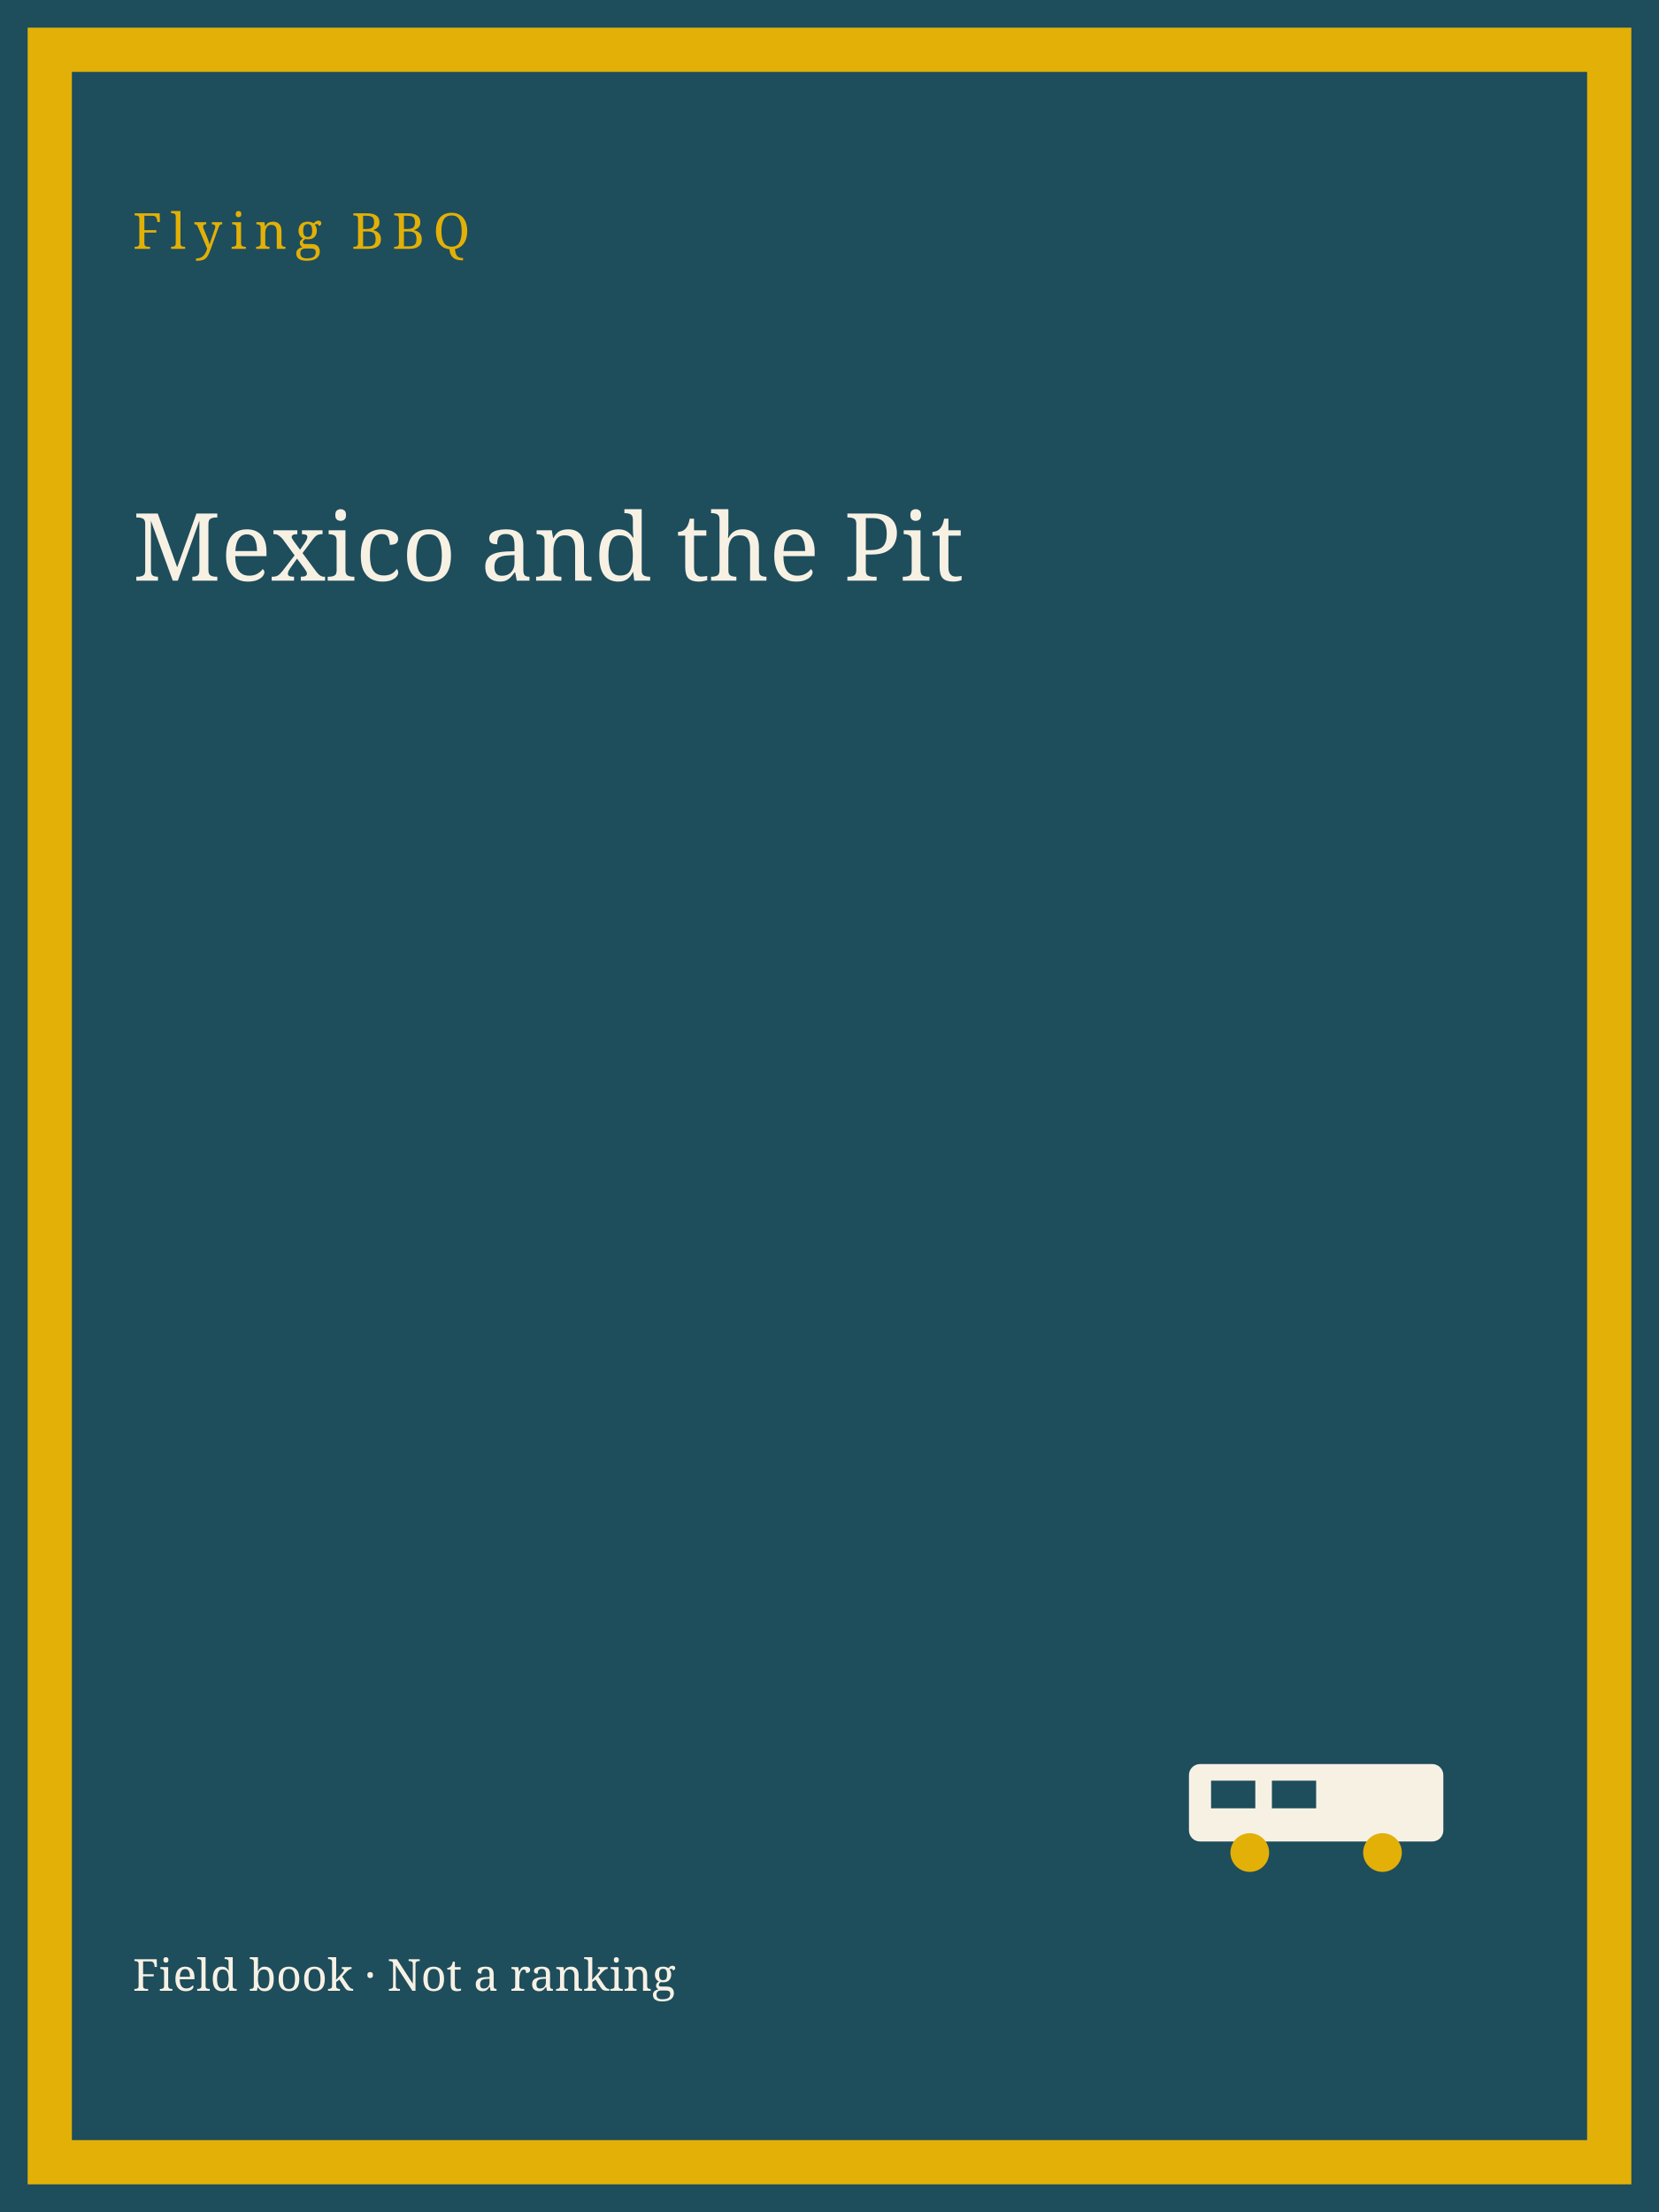
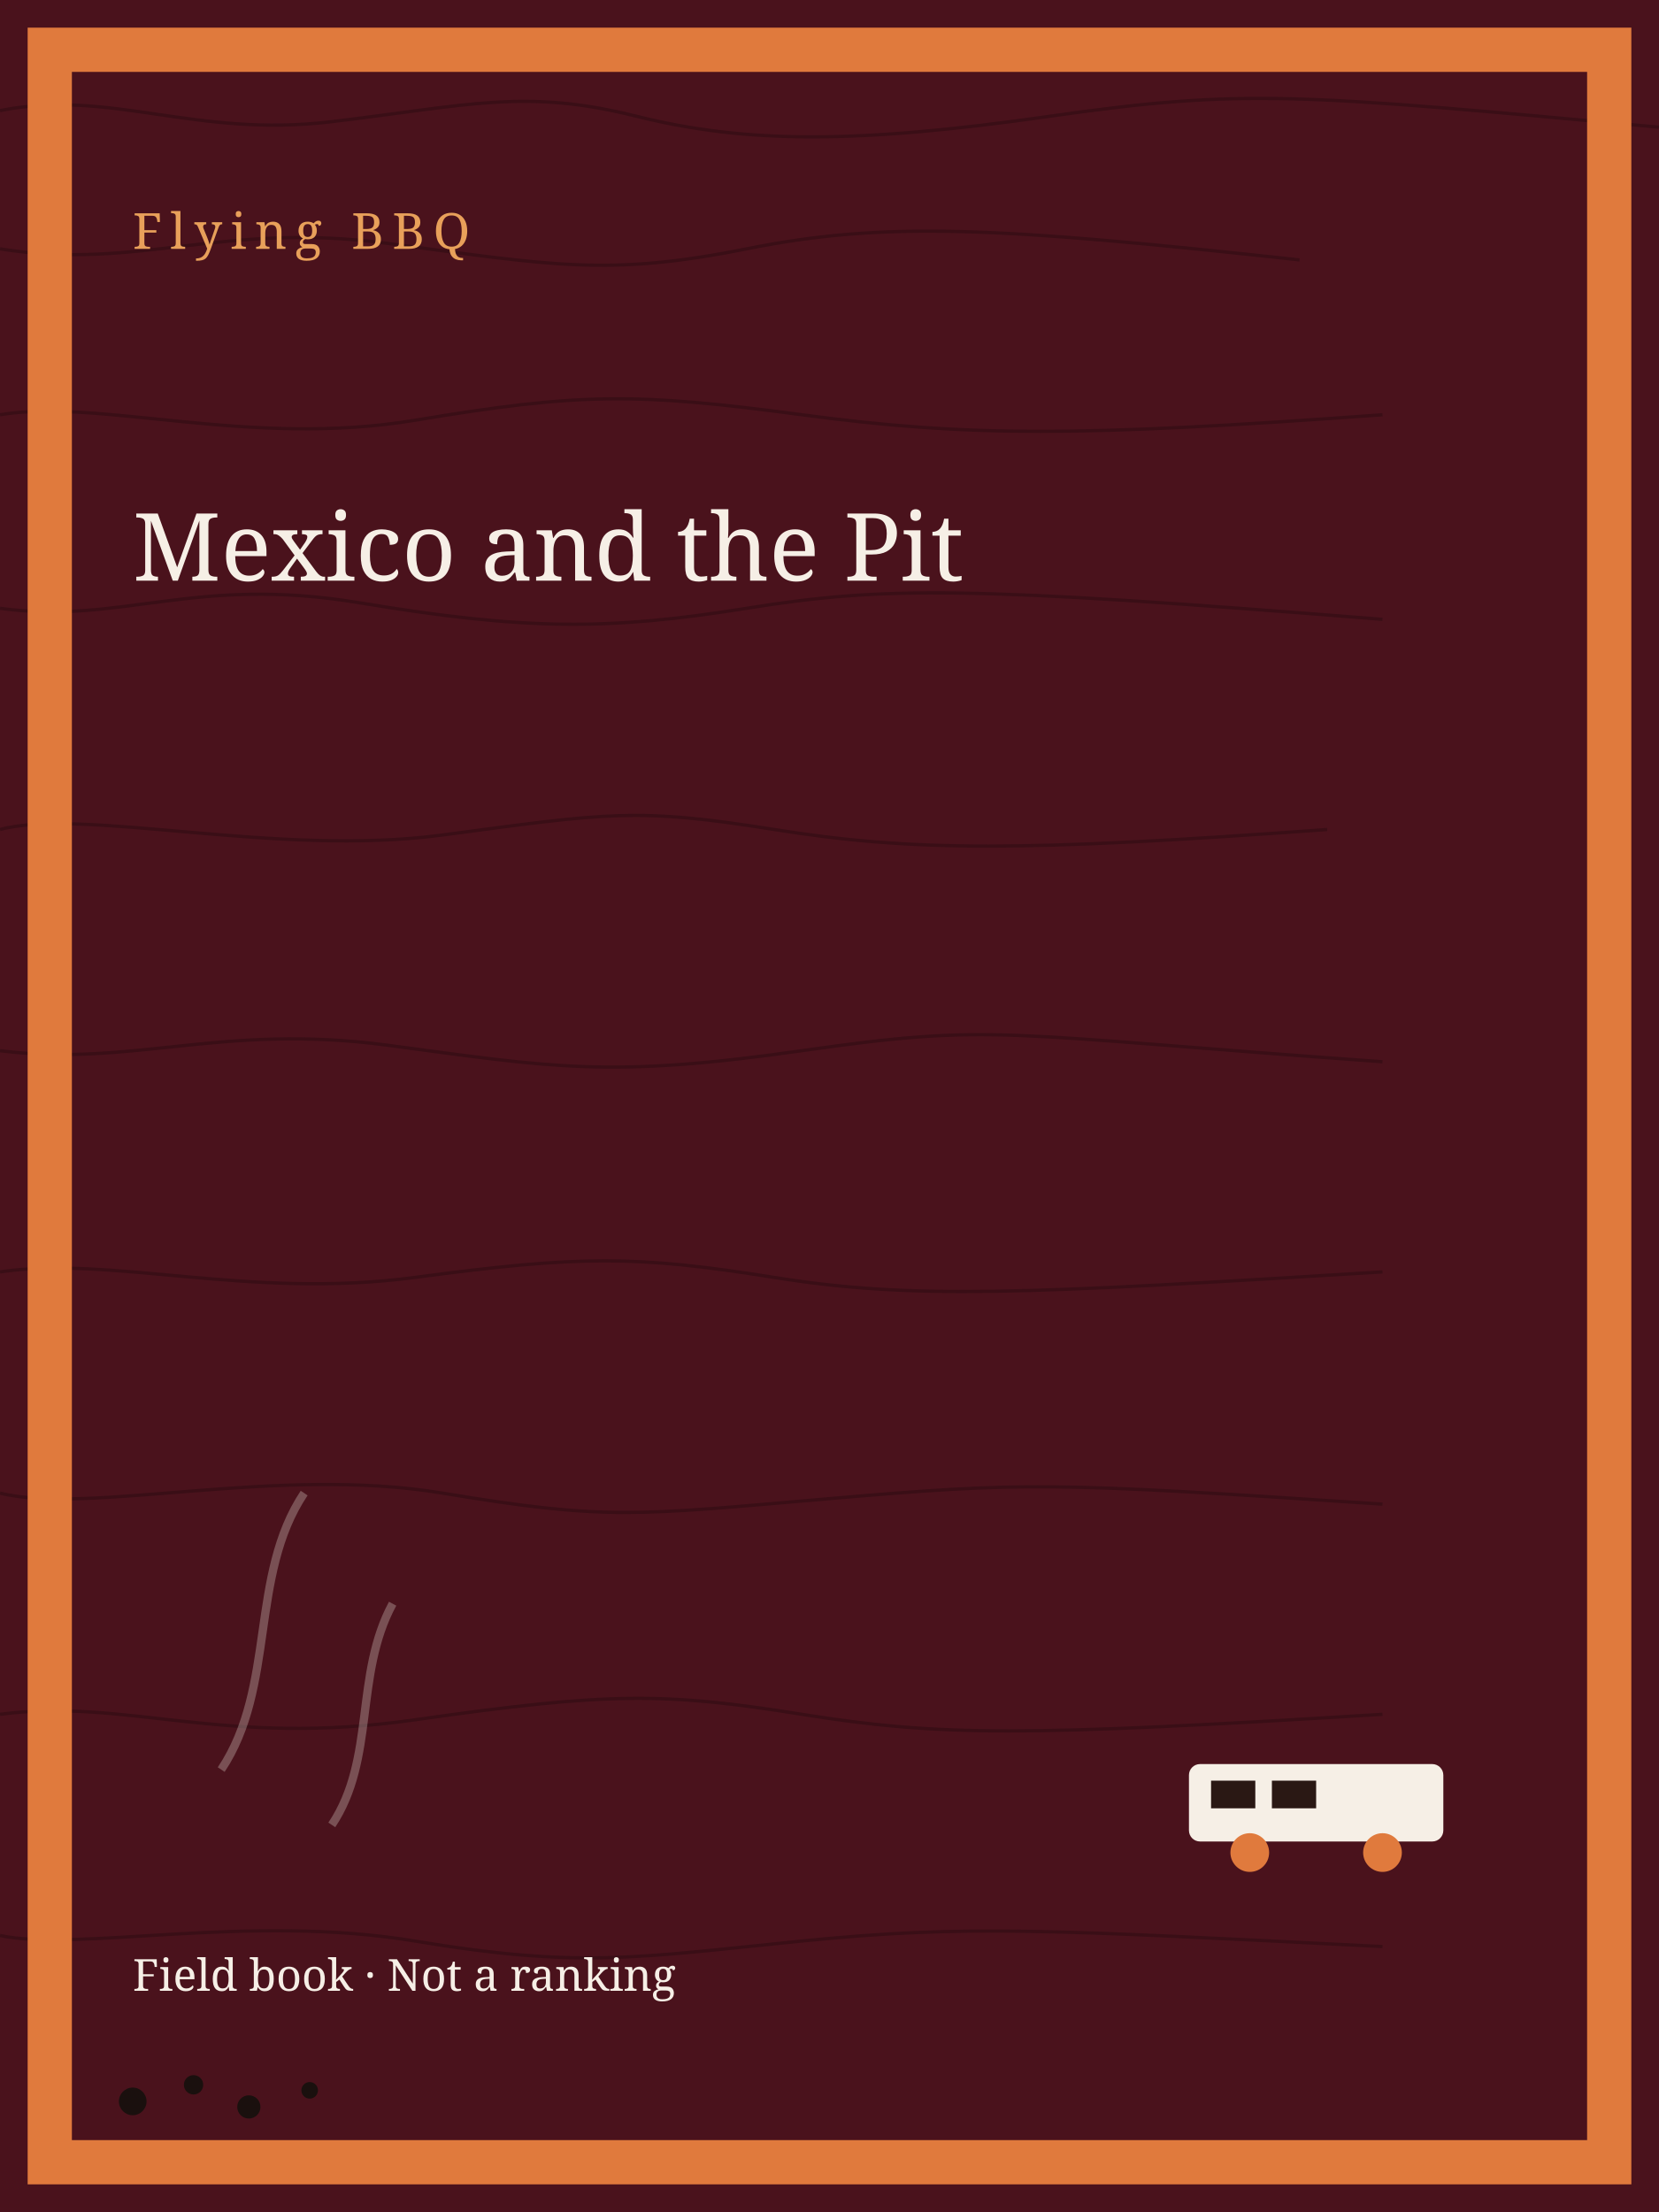
<svg xmlns="http://www.w3.org/2000/svg" viewBox="0 0 600 800">
-   <rect width="600" height="800" fill="#1e4d5c" />
-   <rect x="18" y="18" width="564" height="764" fill="none" stroke="#e2b007" stroke-width="16" />
-   <text x="48" y="90" fill="#e2b007" font-family="Georgia, serif" font-size="18" letter-spacing="3">Flying BBQ</text>
-   <text x="48" y="210" fill="#f7f1e4" font-family="Georgia, serif" font-size="34">Mexico and the Pit</text>
+   <rect width="600" height="800" fill="#4a121c" />
+   <g fill="none" stroke="#2a0a10" stroke-width="1.2" opacity="0.5">
+     <path d="M0 40c40-8 70 10 120 4s70-12 110-2 80 10 150 0 90-8 220 4" />
+     <path d="M0 90c50 8 80-10 140-2s80 12 130 2 90-8 200 4" />
+     <path d="M0 150c36-6 90 12 150 2s80-10 140-2 100 8 210 0" />
+     <path d="M0 220c44 6 70-12 130-2s90 10 140 2 80-8 230 4" />
+     <path d="M0 300c30-8 100 10 160 2s70-10 120-2 90 8 200 0" />
+     <path d="M0 380c48 6 80-10 140-2s80 12 150 2 70-6 210 4" />
+     <path d="M0 460c40-6 90 10 150 2s80-8 130 0 90 6 220-2" />
+     <path d="M0 540c32 8 100-10 160 0s70 8 140 2 80-6 200 2" />
+     <path d="M0 620c46-6 80 12 150 2s90-10 140-2 80 8 210 0" />
+     <path d="M0 700c28 6 90-8 150 2s80 6 140 0 90-4 210 2" />
+   </g>
+   <g fill="#1a100e">
+     <circle cx="48" cy="760" r="5" />
+     <circle cx="70" cy="754" r="3.5" />
+     <circle cx="90" cy="762" r="4.2" />
+     <circle cx="112" cy="756" r="3" />
+   </g>
+   <g fill="none" stroke="#f6efe6" stroke-width="3" opacity="0.28">
+     <path d="M80 640c20-30 10-70 30-100" />
+     <path d="M120 660c16-24 8-54 22-80" />
+   </g>
+   <rect x="18" y="18" width="564" height="764" fill="none" stroke="#e07a3d" stroke-width="16" />
+   <text x="48" y="90" fill="#e8a05a" font-family="Georgia, serif" font-size="18" letter-spacing="3">Flying BBQ</text>
+   <text x="48" y="210" fill="#f6efe6" font-family="Georgia, serif" font-size="34">Mexico and the Pit</text>
  <g transform="translate(430, 620)">
-     <rect x="0" y="18" width="92" height="28" rx="4" fill="#f7f1e4" />
-     <rect x="8" y="24" width="16" height="10" fill="#1e4d5c" />
-     <rect x="30" y="24" width="16" height="10" fill="#1e4d5c" />
-     <circle cx="22" cy="50" r="7" fill="#e2b007" />
-     <circle cx="70" cy="50" r="7" fill="#e2b007" />
+     <rect x="0" y="18" width="92" height="28" rx="4" fill="#f6efe6" />
+     <rect x="8" y="24" width="16" height="10" fill="#2a1814" />
+     <rect x="30" y="24" width="16" height="10" fill="#2a1814" />
+     <circle cx="22" cy="50" r="7" fill="#e07a3d" />
+     <circle cx="70" cy="50" r="7" fill="#e07a3d" />
  </g>
-   <text x="48" y="720" fill="#f7f1e4" font-family="Georgia, serif" font-size="16">Field book · Not a ranking</text>
+   <text x="48" y="720" fill="#f6efe6" font-family="Georgia, serif" font-size="16">Field book · Not a ranking</text>
</svg>
